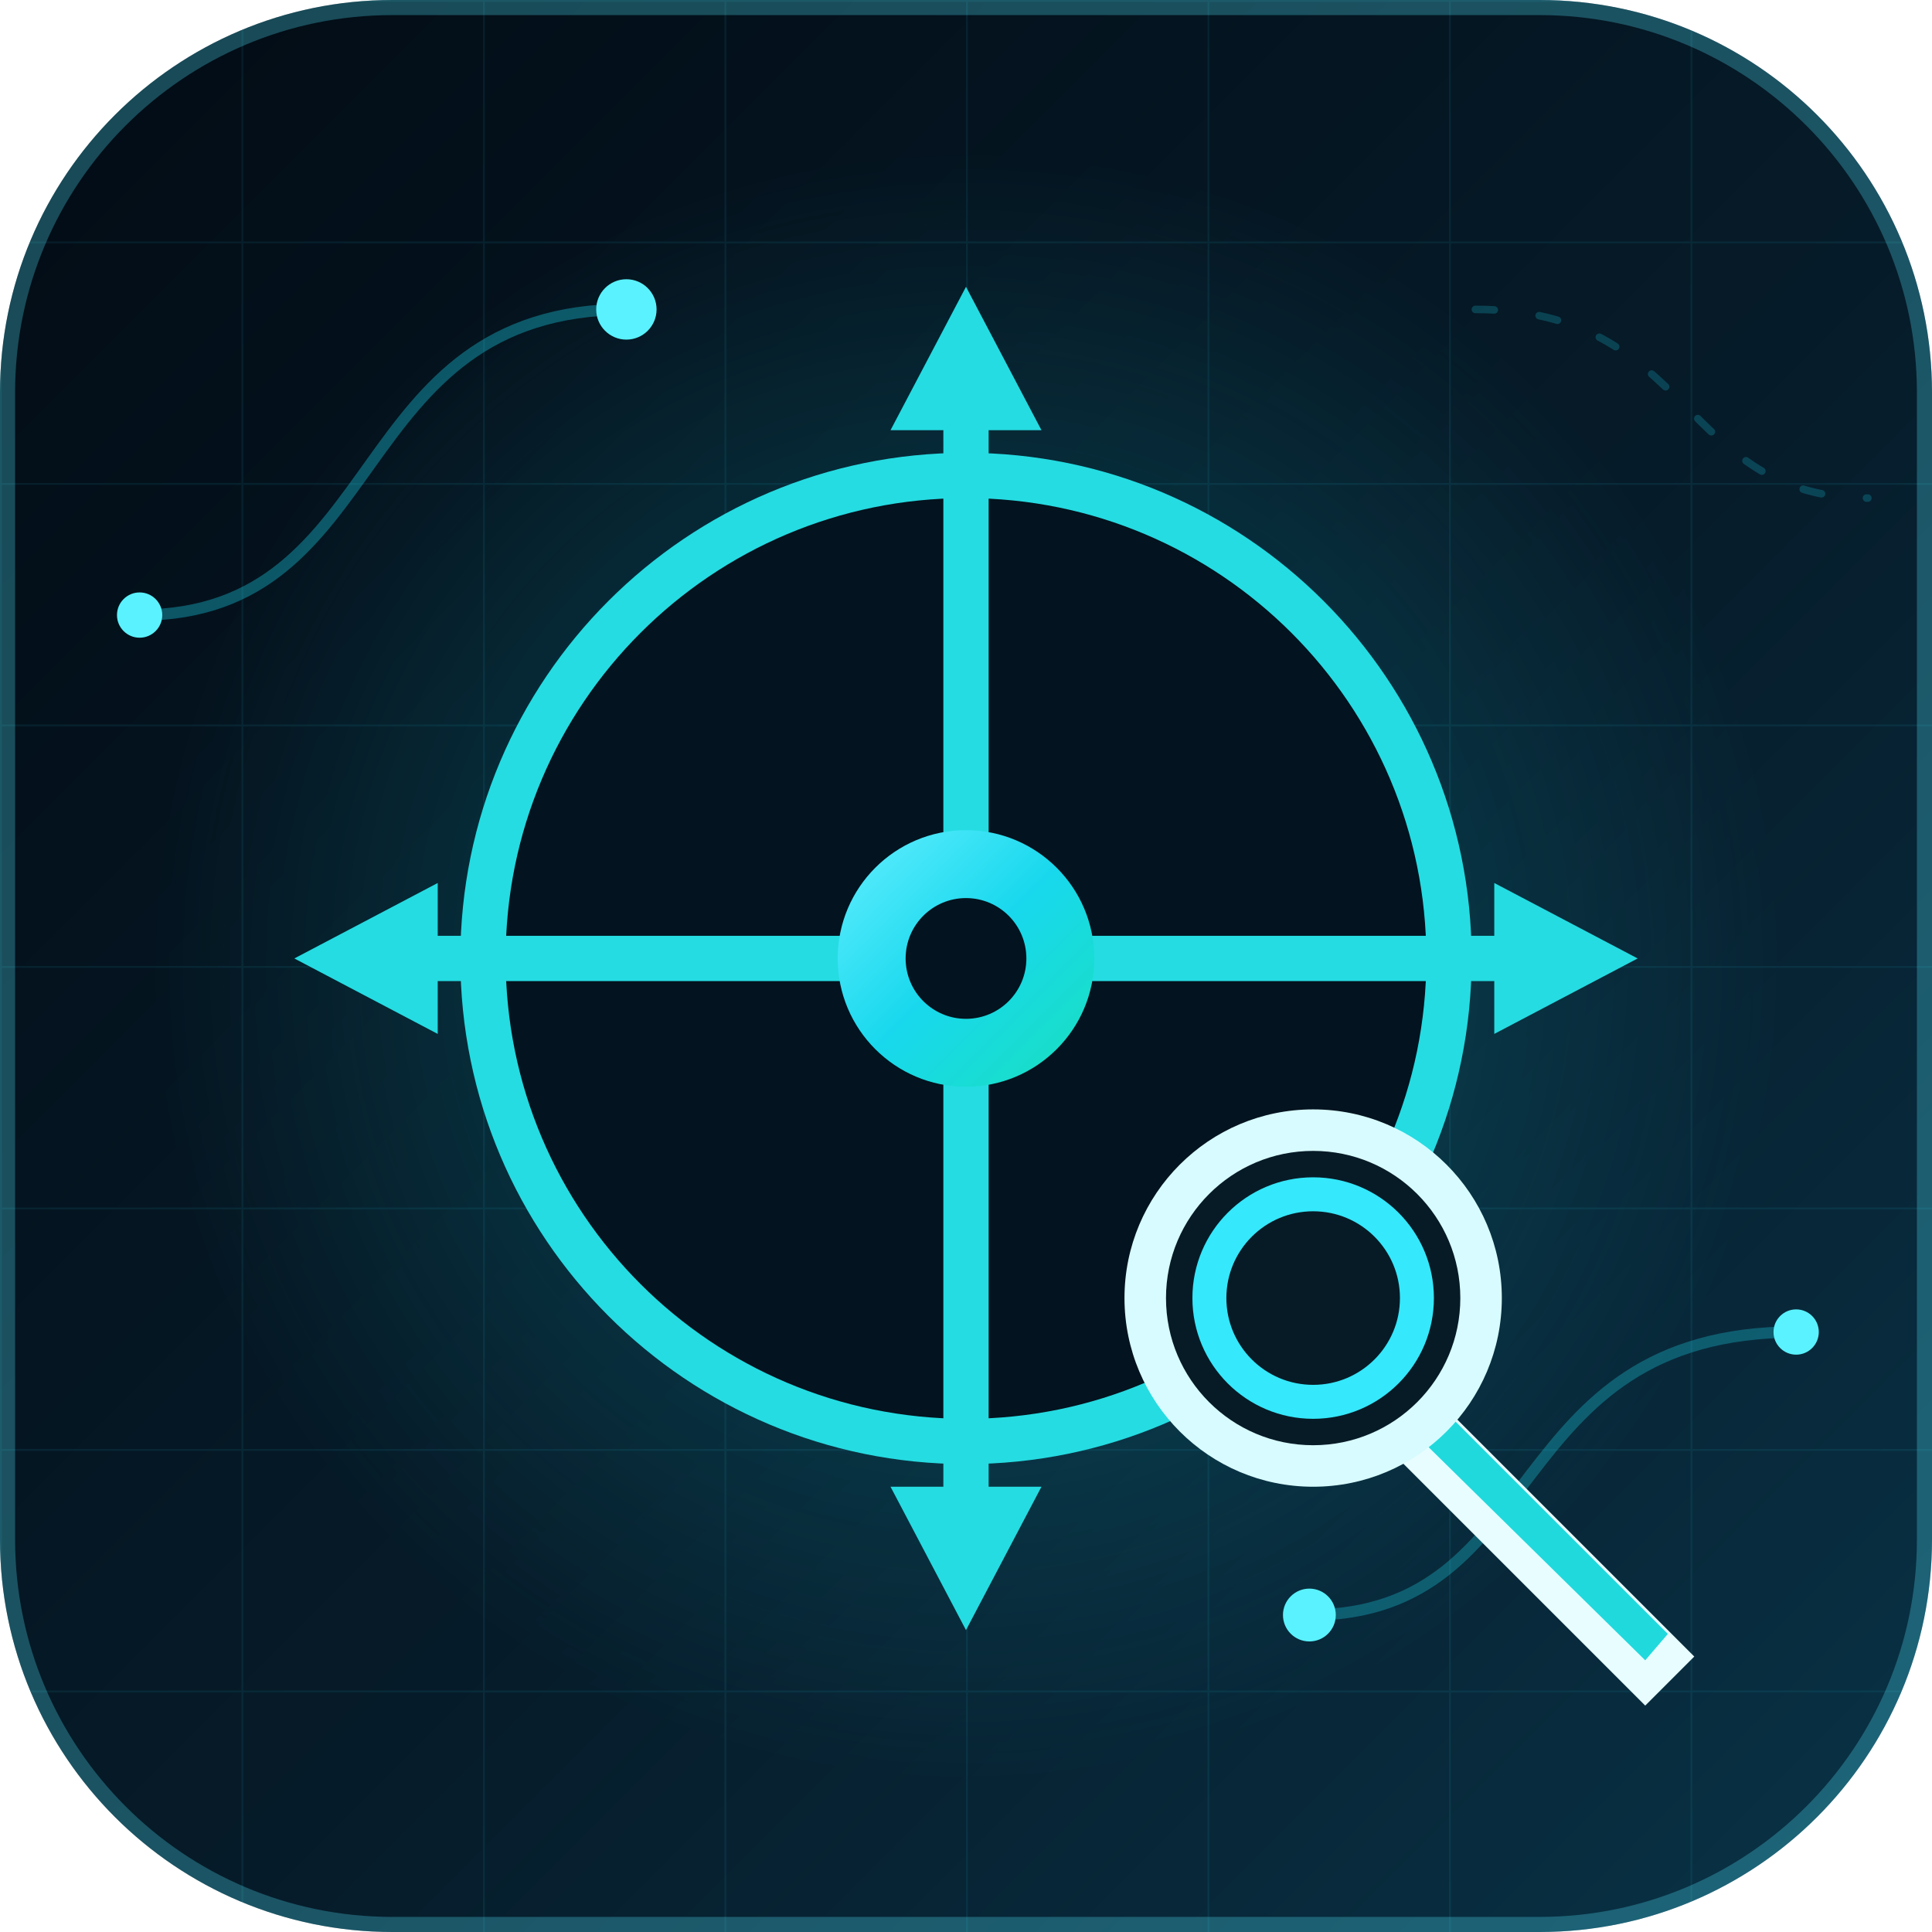
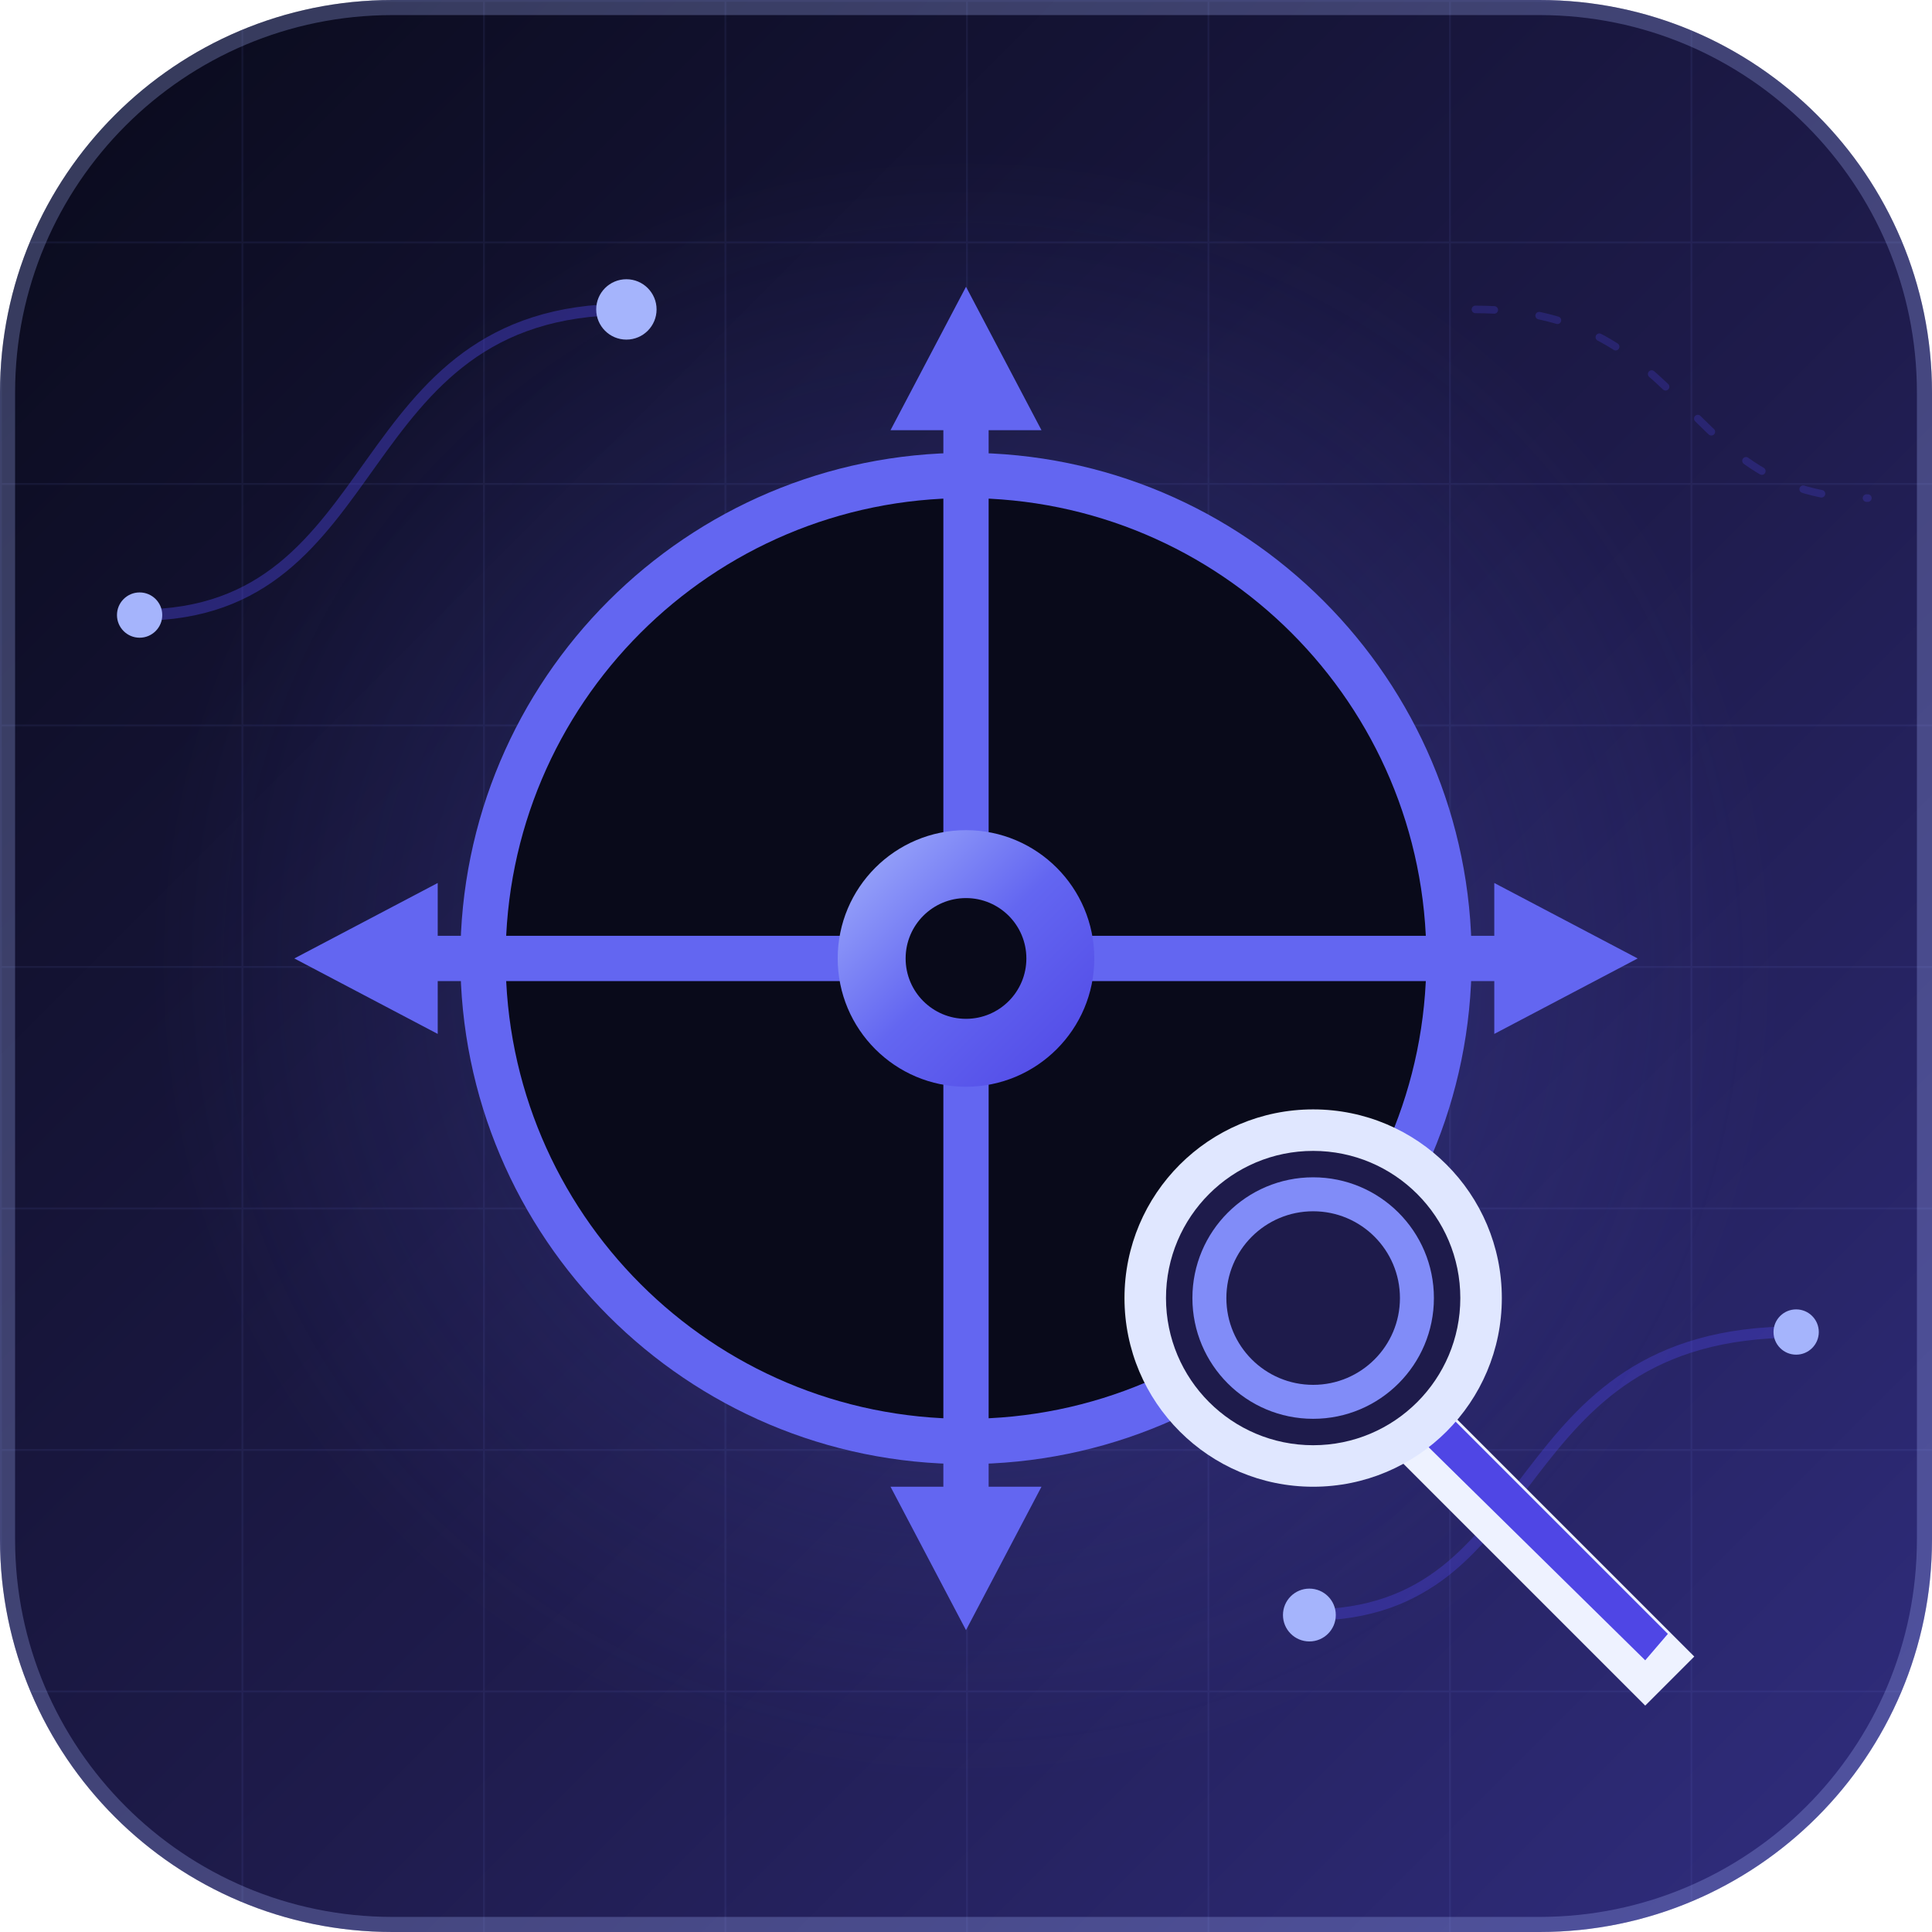
<svg xmlns="http://www.w3.org/2000/svg" width="512" height="512" viewBox="0 0 512 512" role="img" aria-labelledby="title desc">
  <defs>
    <linearGradient id="bg" x1="0" y1="0" x2="1" y2="1">
-       <stop stop-color="#020b14" />
-       <stop offset="0.55" stop-color="#061b29" />
-       <stop offset="1" stop-color="#093347" />
+       <stop stop-color="#090A1A" />
+       <stop offset="0.55" stop-color="#1E1B4B" />
+       <stop offset="1" stop-color="#312E81" />
    </linearGradient>
    <linearGradient id="signal" x1="0" y1="0" x2="1" y2="1">
-       <stop stop-color="#63efff" />
-       <stop offset="0.5" stop-color="#18d8ed" />
-       <stop offset="1" stop-color="#18e0bd" />
+       <stop stop-color="#A5B4FC" />
+       <stop offset="0.5" stop-color="#6366F1" />
+       <stop offset="1" stop-color="#4F46E5" />
    </linearGradient>
    <radialGradient id="halo">
-       <stop stop-color="#18d8ed" stop-opacity="0.28" />
-       <stop offset="1" stop-color="#18d8ed" stop-opacity="0" />
+       <stop stop-color="#6366F1" stop-opacity="0.28" />
+       <stop offset="1" stop-color="#6366F1" stop-opacity="0" />
    </radialGradient>
    <pattern id="grid" width="64" height="64" patternUnits="userSpaceOnUse">
-       <path d="M64 0H0V64" fill="none" stroke="#2bdff0" stroke-opacity="0.08" />
+       <path d="M64 0H0V64" fill="none" stroke="#818CF8" stroke-opacity="0.08" />
    </pattern>
  </defs>
  <rect width="512" height="512" rx="104" fill="url(#bg)" />
  <rect width="512" height="512" rx="104" fill="url(#grid)" />
  <circle cx="256" cy="256" r="218" fill="url(#halo)" />
-   <g fill="none" stroke="#1abfd5" stroke-linecap="round">
+   <g fill="none" stroke="#4F46E5" stroke-linecap="round">
    <path d="M37 163C104 163 91 82 166 82" stroke-opacity="0.4" stroke-width="3" />
    <path d="M347 428C411 428 397 353 476 353" stroke-opacity="0.35" stroke-width="3" />
    <path d="M391 82C449 82 445 132 495 132" stroke-opacity="0.25" stroke-width="2" stroke-dasharray="5 12" />
  </g>
-   <g fill="#5af2ff">
+   <g fill="#A5B4FC">
    <circle cx="37" cy="163" r="6" />
    <circle cx="166" cy="82" r="8" />
    <circle cx="347" cy="428" r="7" />
    <circle cx="476" cy="353" r="6" />
  </g>
  <g transform="translate(68 66)">
-     <circle cx="188" cy="188" r="134" fill="#25dce2" />
-     <circle cx="188" cy="188" r="122" fill="#03131f" />
-     <rect x="182" y="37" width="12" height="302" rx="6" fill="#25dce2" />
-     <rect x="37" y="182" width="302" height="12" rx="6" fill="#25dce2" />
-     <path d="M188 10l20 38h-40zM366 188l-38 20v-40zM188 366l-20-38h40zM10 188l38-20v40z" fill="#25dce2" />
+     <circle cx="188" cy="188" r="134" fill="#6366F1" />
+     <circle cx="188" cy="188" r="122" fill="#090A1A" />
+     <rect x="182" y="37" width="12" height="302" rx="6" fill="#6366F1" />
+     <rect x="37" y="182" width="302" height="12" rx="6" fill="#6366F1" />
+     <path d="M188 10l20 38h-40zM366 188l-38 20v-40zM188 366l-20-38h40zM10 188l38-20v40z" fill="#6366F1" />
    <circle cx="188" cy="188" r="34" fill="url(#signal)" />
-     <circle cx="188" cy="188" r="16" fill="#03131f" />
+     <circle cx="188" cy="188" r="16" fill="#090A1A" />
    <g transform="translate(238 236)">
-       <path d="M68 62l75 75-13 13-75-75z" fill="#e8fdff" />
-       <path d="M75 70l61 61-6 7-62-61z" fill="#20d9dd" />
-       <circle cx="42" cy="42" r="50" fill="#d8fbff" />
-       <circle cx="42" cy="42" r="39" fill="#071b27" />
-       <circle cx="42" cy="42" r="32" fill="#35e8fb" />
-       <circle cx="42" cy="42" r="23" fill="#071b27" />
+       <path d="M68 62l75 75-13 13-75-75z" fill="#EEF2FF" />
+       <path d="M75 70l61 61-6 7-62-61z" fill="#4F46E5" />
+       <circle cx="42" cy="42" r="50" fill="#E0E7FF" />
+       <circle cx="42" cy="42" r="39" fill="#1E1B4B" />
+       <circle cx="42" cy="42" r="32" fill="#818CF8" />
+       <circle cx="42" cy="42" r="23" fill="#1E1B4B" />
    </g>
  </g>
-   <rect x="2" y="2" width="508" height="508" rx="102" fill="none" stroke="#55eaff" stroke-opacity="0.28" stroke-width="4" />
+   <rect x="2" y="2" width="508" height="508" rx="102" fill="none" stroke="#A5B4FC" stroke-opacity="0.28" stroke-width="4" />
</svg>
